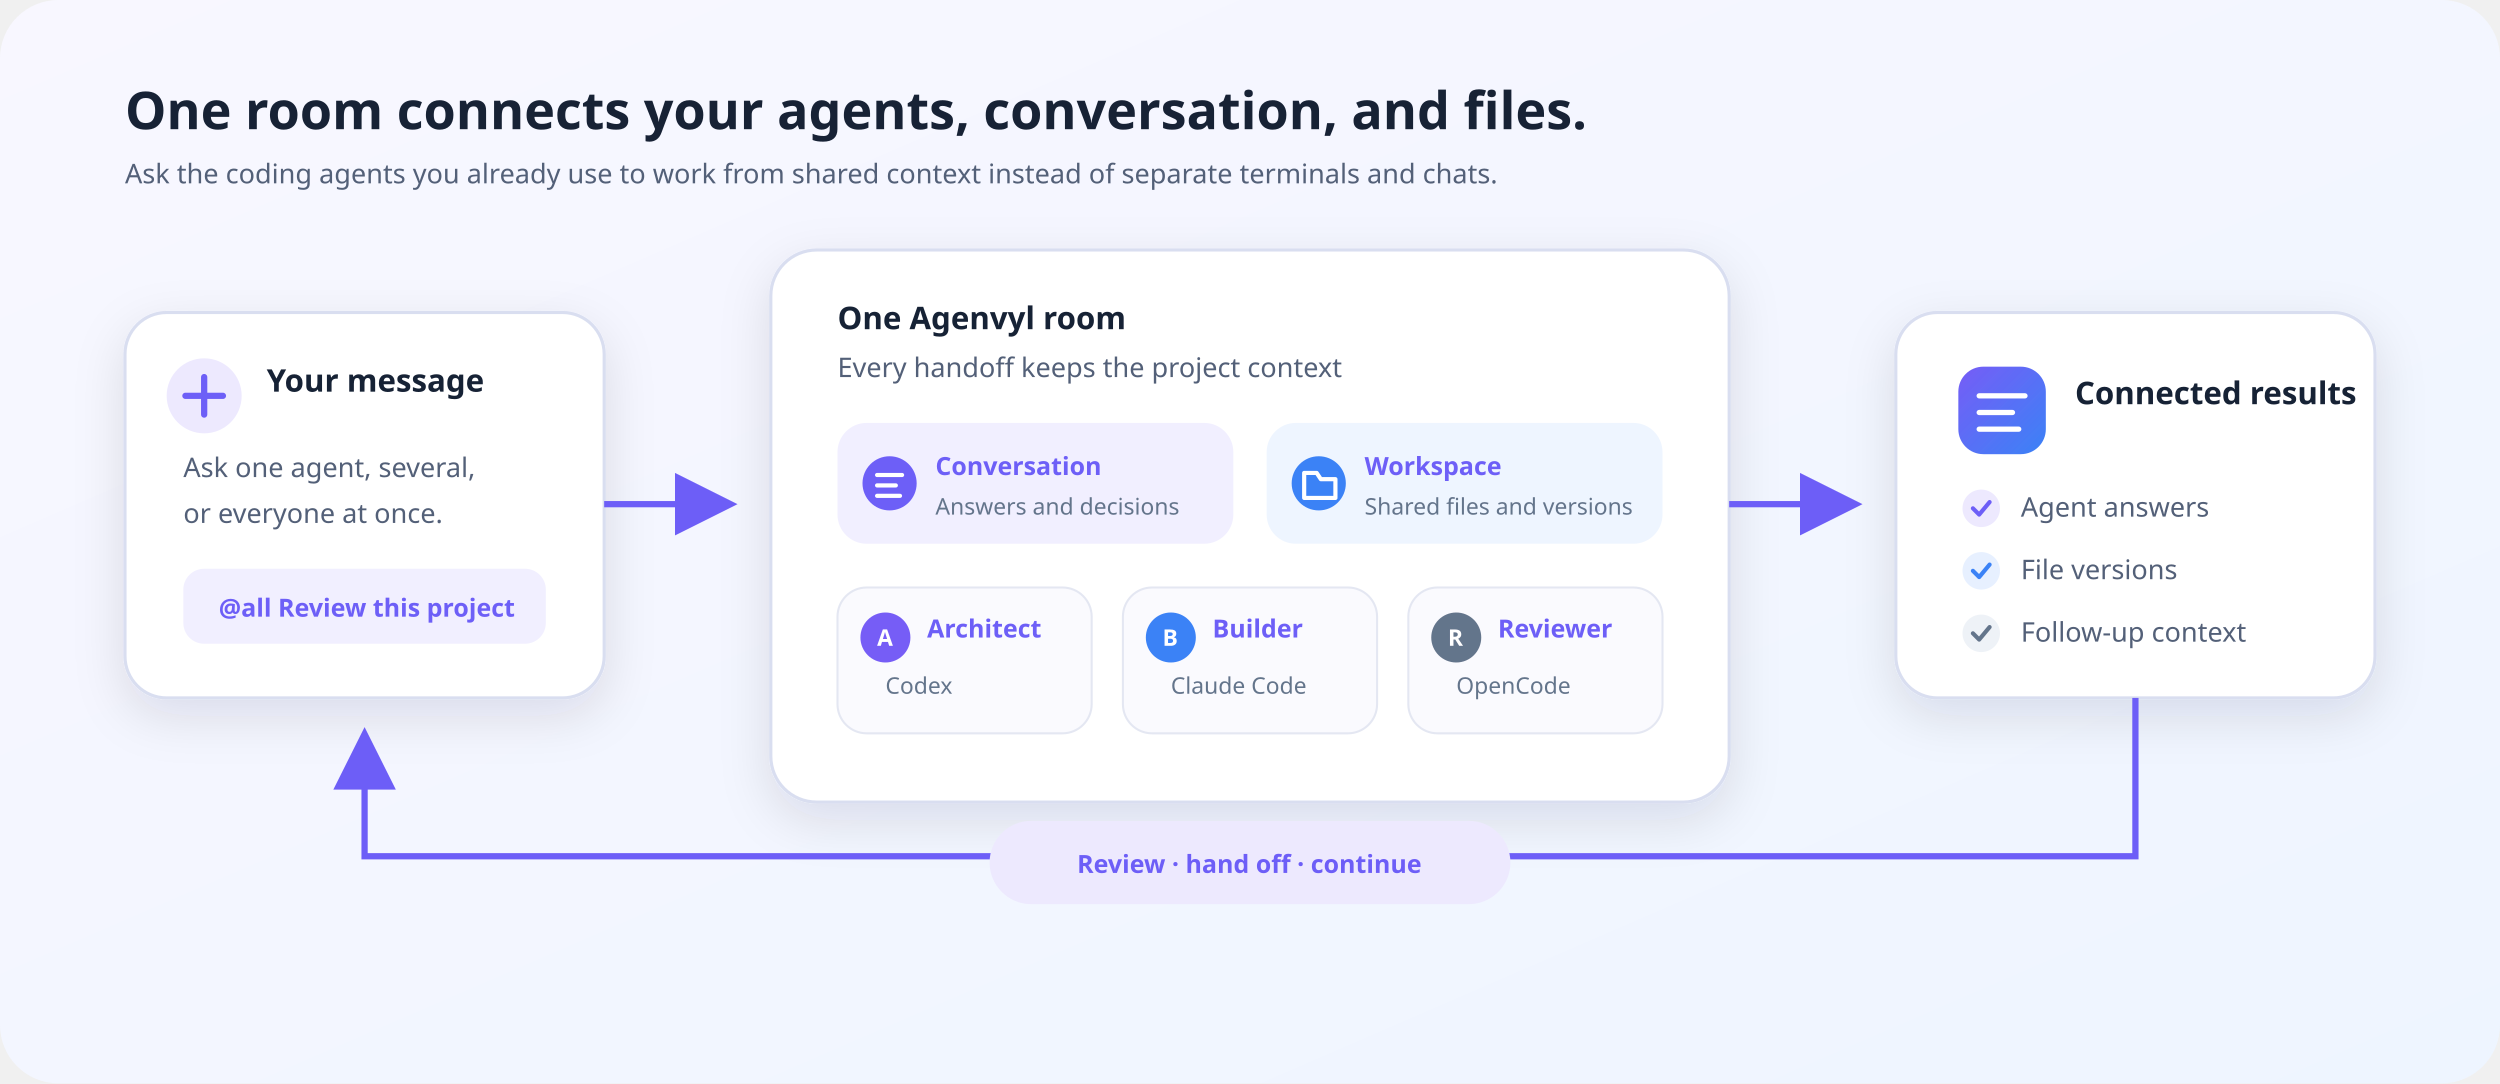
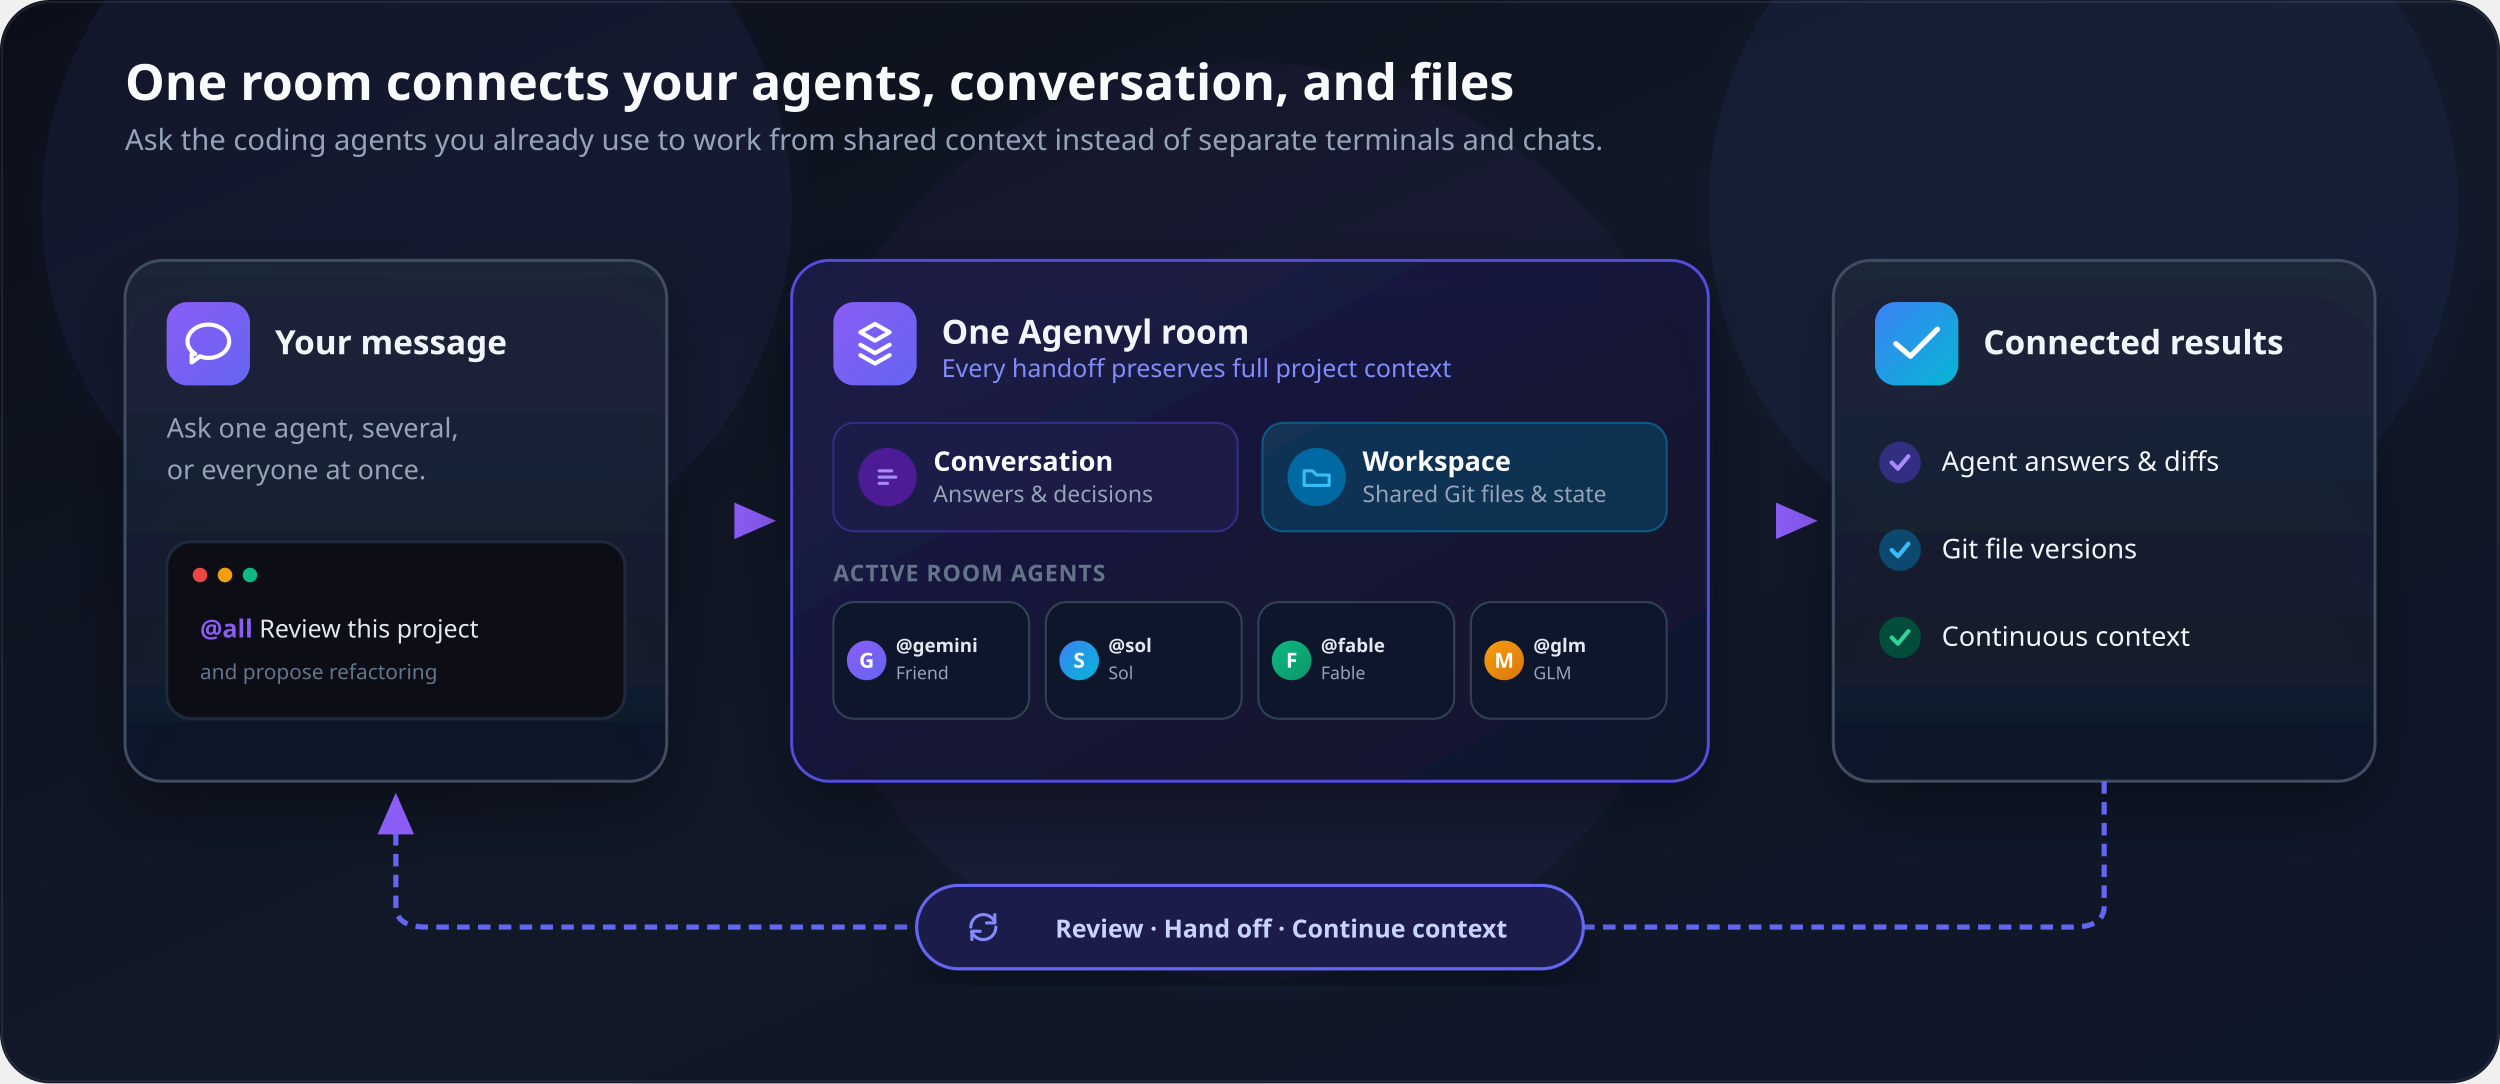
<svg xmlns="http://www.w3.org/2000/svg" width="1200" height="520" viewBox="0 0 1200 520" role="img" aria-labelledby="title desc">
  <defs>
-     <linearGradient id="background" x1="0" y1="0" x2="1" y2="1">
-       <stop offset="0" stop-color="#f8f7ff" />
-       <stop offset="1" stop-color="#eef5ff" />
+     <linearGradient id="bgGrad" x1="0%" y1="0%" x2="100%" y2="100%">
+       <stop offset="0%" stop-color="#0B0F19" />
+       <stop offset="50%" stop-color="#111827" />
+       <stop offset="100%" stop-color="#0F172A" />
    </linearGradient>
-     <linearGradient id="accent" x1="0" y1="0" x2="1" y2="1">
-       <stop offset="0" stop-color="#765df6" />
-       <stop offset="1" stop-color="#3b82f6" />
+     <linearGradient id="cardGrad" x1="0%" y1="0%" x2="0%" y2="100%">
+       <stop offset="0%" stop-color="#1E293B" stop-opacity="0.85" />
+       <stop offset="100%" stop-color="#0F172A" stop-opacity="0.95" />
    </linearGradient>
-     <filter id="shadow" x="-20%" y="-20%" width="140%" height="160%">
-       <feDropShadow dx="0" dy="8" stdDeviation="12" flood-color="#172235" flood-opacity="0.11" />
+     <linearGradient id="centerCardGrad" x1="0%" y1="0%" x2="100%" y2="100%">
+       <stop offset="0%" stop-color="#1E1B4B" stop-opacity="0.9" />
+       <stop offset="100%" stop-color="#0F172A" stop-opacity="0.95" />
+     </linearGradient>
+     <linearGradient id="purpleGradient" x1="0%" y1="0%" x2="100%" y2="100%">
+       <stop offset="0%" stop-color="#8B5CF6" />
+       <stop offset="100%" stop-color="#6366F1" />
+     </linearGradient>
+     <linearGradient id="blueGradient" x1="0%" y1="0%" x2="100%" y2="100%">
+       <stop offset="0%" stop-color="#3B82F6" />
+       <stop offset="100%" stop-color="#06B6D4" />
+     </linearGradient>
+     <linearGradient id="emeraldGradient" x1="0%" y1="0%" x2="100%" y2="100%">
+       <stop offset="0%" stop-color="#10B981" />
+       <stop offset="100%" stop-color="#059669" />
+     </linearGradient>
+     <linearGradient id="amberGradient" x1="0%" y1="0%" x2="100%" y2="100%">
+       <stop offset="0%" stop-color="#F59E0B" />
+       <stop offset="100%" stop-color="#D97706" />
+     </linearGradient>
+     <linearGradient id="lineGrad" x1="0%" y1="0%" x2="100%" y2="0%">
+       <stop offset="0%" stop-color="#6366F1" />
+       <stop offset="50%" stop-color="#8B5CF6" />
+       <stop offset="100%" stop-color="#3B82F6" />
+     </linearGradient>
+     <filter id="shadow" x="-10%" y="-10%" width="120%" height="130%">
+       <feDropShadow dx="0" dy="12" stdDeviation="16" flood-color="#000000" flood-opacity="0.4" />
    </filter>
-     <marker id="arrow" markerWidth="10" markerHeight="10" refX="8" refY="5" orient="auto">
-       <path d="M0 0l10 5-10 5z" fill="#6d5ef7" />
+     <filter id="glow" x="-20%" y="-20%" width="140%" height="140%">
+       <feDropShadow dx="0" dy="0" stdDeviation="8" flood-color="#6366F1" flood-opacity="0.35" />
+     </filter>
+     <marker id="arrow" markerWidth="10" markerHeight="10" refX="7" refY="5" orient="auto">
+       <path d="M 0 1.5 L 8 5 L 0 8.5 z" fill="#8B5CF6" />
    </marker>
-     <style>
-       .heading{font:700 25px 'Segoe UI',sans-serif;fill:#172235}
-       .label{font:700 15px 'Segoe UI',sans-serif;fill:#172235}
-       .body{font:400 13px 'Segoe UI',sans-serif;fill:#536078}
-       .small{font:600 12px 'Segoe UI',sans-serif;fill:#6d5ef7}
-       .tiny{font:400 11px 'Segoe UI',sans-serif;fill:#64748b}
-       .card{fill:#fff;stroke:#d9def0;stroke-width:1.5}
-     </style>
  </defs>
-   <rect width="1200" height="520" rx="28" fill="url(#background)" />
-   <text x="60" y="62" class="heading">One room connects your agents, conversation, and files.</text>
-   <text x="60" y="88" class="body">Ask the coding agents you already use to work from shared context instead of separate terminals and chats.</text>
-   <g filter="url(#shadow)">
-     <rect class="card" x="60" y="150" width="230" height="185" rx="20" />
-     <circle cx="98" cy="190" r="18" fill="#ede9fe" />
-     <path d="M89 190h18M98 181v18" stroke="#6d5ef7" stroke-width="3" stroke-linecap="round" />
-     <text x="128" y="188" class="label">Your message</text>
-     <text x="88" y="229" class="body">Ask one agent, several,</text>
-     <text x="88" y="251" class="body">or everyone at once.</text>
-     <rect x="88" y="273" width="174" height="36" rx="10" fill="#f1efff" />
-     <text x="105" y="296" class="small">@all Review this project</text>
+   <rect width="1200" height="520" rx="24" fill="url(#bgGrad)" />
+   <rect width="1198" height="518" x="1" y="1" rx="23" fill="none" stroke="#ffffff" stroke-opacity="0.08" stroke-width="1" />
+   <circle cx="200" cy="100" r="180" fill="#6366F1" opacity="0.08" filter="url(#glow)" />
+   <circle cx="600" cy="250" r="220" fill="#8B5CF6" opacity="0.06" filter="url(#glow)" />
+   <circle cx="1000" cy="100" r="180" fill="#3B82F6" opacity="0.08" filter="url(#glow)" />
+   <g transform="translate(60, 48)">
+     <text font-family="'Segoe UI', -apple-system, sans-serif" font-weight="700" font-size="24" fill="#F8FAFC" x="0" y="0">One room connects your agents, conversation, and files</text>
+     <text font-family="'Segoe UI', -apple-system, sans-serif" font-weight="400" font-size="14" fill="#94A3B8" x="0" y="24">Ask the coding agents you already use to work from shared context instead of separate terminals and chats.</text>
  </g>
-   <path d="M290 242h58" stroke="#6d5ef7" stroke-width="3" marker-end="url(#arrow)" />
-   <g filter="url(#shadow)">
-     <rect class="card" x="370" y="120" width="460" height="265" rx="22" />
-     <text x="402" y="158" class="label">One Agenvyl room</text>
-     <text x="402" y="181" class="body">Every handoff keeps the project context</text>
-     <rect x="402" y="203" width="190" height="58" rx="14" fill="#f1efff" />
-     <circle cx="427" cy="232" r="13" fill="#6d5ef7" />
-     <path d="M421 228h12M421 233h9M421 238h11" stroke="#fff" stroke-width="2" stroke-linecap="round" />
-     <text x="449" y="228" class="small">Conversation</text>
-     <text x="449" y="247" class="tiny">Answers and decisions</text>
-     <rect x="608" y="203" width="190" height="58" rx="14" fill="#eef5ff" />
-     <circle cx="633" cy="232" r="13" fill="#3b82f6" />
-     <path d="M626 227h6l2 3h7v9h-15z" fill="none" stroke="#fff" stroke-width="2" stroke-linejoin="round" />
-     <text x="655" y="228" class="small">Workspace</text>
-     <text x="655" y="247" class="tiny">Shared files and versions</text>
-     <g>
-       <rect x="402" y="282" width="122" height="70" rx="14" fill="#fafafe" stroke="#e4e7f2" />
-       <circle cx="425" cy="306" r="12" fill="#765df6" />
-       <text x="421" y="310" style="font:700 11px 'Segoe UI',sans-serif;fill:#fff">A</text>
-       <text x="445" y="306" class="small">Architect</text>
-       <text x="425" y="333" class="tiny">Codex</text>
-     </g>
-     <g>
-       <rect x="539" y="282" width="122" height="70" rx="14" fill="#fafafe" stroke="#e4e7f2" />
-       <circle cx="562" cy="306" r="12" fill="#3b82f6" />
-       <text x="558" y="310" style="font:700 11px 'Segoe UI',sans-serif;fill:#fff">B</text>
-       <text x="582" y="306" class="small">Builder</text>
-       <text x="562" y="333" class="tiny">Claude Code</text>
-     </g>
-     <g>
-       <rect x="676" y="282" width="122" height="70" rx="14" fill="#fafafe" stroke="#e4e7f2" />
-       <circle cx="699" cy="306" r="12" fill="#64748b" />
-       <text x="695" y="310" style="font:700 11px 'Segoe UI',sans-serif;fill:#fff">R</text>
-       <text x="719" y="306" class="small">Reviewer</text>
-       <text x="699" y="333" class="tiny">OpenCode</text>
+   <g filter="url(#shadow)" transform="translate(60, 125)">
+     <rect width="260" height="250" rx="18" fill="url(#cardGrad)" stroke="#334155" stroke-width="1.5" />
+     <rect width="260" height="250" rx="18" fill="none" stroke="#ffffff" stroke-opacity="0.08" stroke-width="1" />
+     <rect x="20" y="20" width="40" height="40" rx="10" fill="url(#purpleGradient)" />
+     <path d="M32 37 L32 41 L36 38 C37.2 38.5 38.5 38.8 40 38.8 C45.5 38.8 50 35.2 50 30.8 C50 26.4 45.5 22.8 40 22.8 C34.5 22.8 30 26.4 30 30.8 C30 33.2 31.4 35.4 33.7 36.9 Z" transform="translate(0 8)" fill="none" stroke="#FFFFFF" stroke-width="2" stroke-linejoin="round" stroke-linecap="round" />
+     <text font-family="'Segoe UI', -apple-system, sans-serif" font-weight="600" font-size="16" fill="#F1F5F9" x="72" y="45">Your message</text>
+     <text font-family="'Segoe UI', -apple-system, sans-serif" font-weight="400" font-size="13" fill="#94A3B8" x="20" y="85">Ask one agent, several,</text>
+     <text font-family="'Segoe UI', -apple-system, sans-serif" font-weight="400" font-size="13" fill="#94A3B8" x="20" y="105">or everyone at once.</text>
+     <g transform="translate(20, 135)">
+       <rect width="220" height="85" rx="12" fill="#090D16" stroke="#1E293B" stroke-width="1.5" />
+       <circle cx="16" cy="16" r="3.5" fill="#EF4444" />
+       <circle cx="28" cy="16" r="3.5" fill="#F59E0B" />
+       <circle cx="40" cy="16" r="3.5" fill="#10B981" />
+       <text font-family="Consolas, 'Segoe UI', monospace" font-size="12" x="16" y="46">
+         <tspan fill="#8B5CF6" font-weight="700">@all</tspan>
+         <tspan fill="#E2E8F0"> Review this project</tspan>
+       </text>
+       <text font-family="Consolas, 'Segoe UI', monospace" font-size="10" fill="#64748B" x="16" y="66">and propose refactoring</text>
    </g>
  </g>
-   <path d="M830 242h58" stroke="#6d5ef7" stroke-width="3" marker-end="url(#arrow)" />
-   <g filter="url(#shadow)">
-     <rect class="card" x="910" y="150" width="230" height="185" rx="20" />
-     <rect x="940" y="176" width="42" height="42" rx="12" fill="url(#accent)" />
-     <path d="M950 190h22M950 198h16M950 206h19" stroke="#fff" stroke-width="2.5" stroke-linecap="round" />
-     <text x="996" y="194" class="label">Connected results</text>
-     <circle cx="951" cy="244" r="9" fill="#ede9fe" />
-     <path d="M947 244l3 3 5-6" fill="none" stroke="#6d5ef7" stroke-width="2" stroke-linecap="round" stroke-linejoin="round" />
-     <text x="970" y="248" class="body">Agent answers</text>
-     <circle cx="951" cy="274" r="9" fill="#e7f0ff" />
-     <path d="M947 274l3 3 5-6" fill="none" stroke="#3b82f6" stroke-width="2" stroke-linecap="round" stroke-linejoin="round" />
-     <text x="970" y="278" class="body">File versions</text>
-     <circle cx="951" cy="304" r="9" fill="#eef2f7" />
-     <path d="M947 304l3 3 5-6" fill="none" stroke="#64748b" stroke-width="2" stroke-linecap="round" stroke-linejoin="round" />
-     <text x="970" y="308" class="body">Follow-up context</text>
+   <g transform="translate(320, 250)">
+     <line x1="5" y1="0" x2="50" y2="0" stroke="url(#lineGrad)" stroke-width="2.5" marker-end="url(#arrow)" />
  </g>
-   <path d="M1025 335v76H175v-56" fill="none" stroke="#6d5ef7" stroke-width="3" marker-end="url(#arrow)" />
-   <rect x="475" y="394" width="250" height="40" rx="20" fill="#ede9fe" />
-   <text x="517" y="419" class="small">Review · hand off · continue</text>
+   <g filter="url(#shadow)" transform="translate(380, 125)">
+     <rect width="440" height="250" rx="18" fill="url(#centerCardGrad)" stroke="#4338CA" stroke-width="1.5" />
+     <rect width="440" height="250" rx="18" fill="none" stroke="#818CF8" stroke-opacity="0.3" stroke-width="1" />
+     <rect x="20" y="20" width="40" height="40" rx="10" fill="url(#purpleGradient)" />
+     <path d="M33 27 L40 23 L47 27 L40 31 Z M33 33 L40 37 L47 33 M33 38 L40 42 L47 38" transform="translate(0 7.5)" fill="none" stroke="#FFFFFF" stroke-width="2" stroke-linecap="round" stroke-linejoin="round" />
+     <text font-family="'Segoe UI', -apple-system, sans-serif" font-weight="600" font-size="16" fill="#F1F5F9" x="72" y="40">One Agenvyl room</text>
+     <text font-family="'Segoe UI', -apple-system, sans-serif" font-weight="400" font-size="12" fill="#818CF8" x="72" y="56">Every handoff preserves full project context</text>
+     <g transform="translate(20, 78)">
+       <rect width="194" height="52" rx="10" fill="#1E1B4B" fill-opacity="0.7" stroke="#312E81" stroke-width="1" />
+       <circle cx="26" cy="26" r="14" fill="#4C1D95" />
+       <path d="M22 26 H30 M22 23 H28 M22 29 H26" stroke="#A78BFA" stroke-width="1.5" stroke-linecap="round" />
+       <text font-family="'Segoe UI', -apple-system, sans-serif" font-weight="600" font-size="13" fill="#F8FAFC" x="48" y="23">Conversation</text>
+       <text font-family="'Segoe UI', -apple-system, sans-serif" font-weight="400" font-size="11" fill="#94A3B8" x="48" y="38">Answers &amp; decisions</text>
+       <rect x="206" y="0" width="194" height="52" rx="10" fill="#0C4A6E" fill-opacity="0.5" stroke="#075985" stroke-width="1" />
+       <circle cx="232" cy="26" r="14" fill="#0369A1" />
+       <path d="M226 23 L230 23 L232 25 L238 25 L238 30 L226 30 Z" fill="none" stroke="#38BDF8" stroke-width="1.5" stroke-linejoin="round" />
+       <text font-family="'Segoe UI', -apple-system, sans-serif" font-weight="600" font-size="13" fill="#F8FAFC" x="254" y="23">Workspace</text>
+       <text font-family="'Segoe UI', -apple-system, sans-serif" font-weight="400" font-size="11" fill="#94A3B8" x="254" y="38">Shared Git files &amp; state</text>
+     </g>
+     <g transform="translate(20, 142)">
+       <text font-family="'Segoe UI', -apple-system, sans-serif" font-weight="600" font-size="11" fill="#64748B" letter-spacing="0.5" x="0" y="12">ACTIVE ROOM AGENTS</text>
+       <g transform="translate(0, 22)">
+         <g transform="translate(0, 0)">
+           <rect width="94" height="56" rx="10" fill="#0F172A" stroke="#334155" stroke-width="1" />
+           <circle cx="16" cy="28" r="9.5" fill="url(#purpleGradient)" />
+           <text font-family="'Segoe UI', sans-serif" font-weight="700" font-size="10" fill="#FFFFFF" x="16" y="31.5" text-anchor="middle">G</text>
+           <text font-family="'Segoe UI', sans-serif" font-weight="600" font-size="9" fill="#E2E8F0" x="30" y="24">@gemini</text>
+           <text font-family="'Segoe UI', sans-serif" font-weight="400" font-size="8.5" fill="#94A3B8" x="30" y="37">Friend</text>
+         </g>
+         <g transform="translate(102, 0)">
+           <rect width="94" height="56" rx="10" fill="#0F172A" stroke="#334155" stroke-width="1" />
+           <circle cx="16" cy="28" r="9.5" fill="url(#blueGradient)" />
+           <text font-family="'Segoe UI', sans-serif" font-weight="700" font-size="10" fill="#FFFFFF" x="16" y="31.5" text-anchor="middle">S</text>
+           <text font-family="'Segoe UI', sans-serif" font-weight="600" font-size="9" fill="#E2E8F0" x="30" y="24">@sol</text>
+           <text font-family="'Segoe UI', sans-serif" font-weight="400" font-size="8.5" fill="#94A3B8" x="30" y="37">Sol</text>
+         </g>
+         <g transform="translate(204, 0)">
+           <rect width="94" height="56" rx="10" fill="#0F172A" stroke="#334155" stroke-width="1" />
+           <circle cx="16" cy="28" r="9.5" fill="url(#emeraldGradient)" />
+           <text font-family="'Segoe UI', sans-serif" font-weight="700" font-size="10" fill="#FFFFFF" x="16" y="31.5" text-anchor="middle">F</text>
+           <text font-family="'Segoe UI', sans-serif" font-weight="600" font-size="9" fill="#E2E8F0" x="30" y="24">@fable</text>
+           <text font-family="'Segoe UI', sans-serif" font-weight="400" font-size="8.5" fill="#94A3B8" x="30" y="37">Fable</text>
+         </g>
+         <g transform="translate(306, 0)">
+           <rect width="94" height="56" rx="10" fill="#0F172A" stroke="#334155" stroke-width="1" />
+           <circle cx="16" cy="28" r="9.5" fill="url(#amberGradient)" />
+           <text font-family="'Segoe UI', sans-serif" font-weight="700" font-size="10" fill="#FFFFFF" x="16" y="31.5" text-anchor="middle">M</text>
+           <text font-family="'Segoe UI', sans-serif" font-weight="600" font-size="9" fill="#E2E8F0" x="30" y="24">@glm</text>
+           <text font-family="'Segoe UI', sans-serif" font-weight="400" font-size="8.5" fill="#94A3B8" x="30" y="37">GLM</text>
+         </g>
+       </g>
+     </g>
+   </g>
+   <g transform="translate(820, 250)">
+     <line x1="5" y1="0" x2="50" y2="0" stroke="url(#lineGrad)" stroke-width="2.5" marker-end="url(#arrow)" />
+   </g>
+   <g filter="url(#shadow)" transform="translate(880, 125)">
+     <rect width="260" height="250" rx="18" fill="url(#cardGrad)" stroke="#334155" stroke-width="1.5" />
+     <rect width="260" height="250" rx="18" fill="none" stroke="#ffffff" stroke-opacity="0.08" stroke-width="1" />
+     <rect x="20" y="20" width="40" height="40" rx="10" fill="url(#blueGradient)" />
+     <path d="M30 30 L37 36 L50 23" transform="translate(0 10)" fill="none" stroke="#FFFFFF" stroke-width="2.5" stroke-linecap="round" stroke-linejoin="round" />
+     <text font-family="'Segoe UI', -apple-system, sans-serif" font-weight="600" font-size="16" fill="#F1F5F9" x="72" y="45">Connected results</text>
+     <g transform="translate(20, 85)">
+       <g transform="translate(0, 0)">
+         <circle cx="12" cy="12" r="10" fill="#312E81" />
+         <path d="M8 12 L11 15 L16 9" fill="none" stroke="#A78BFA" stroke-width="2" stroke-linecap="round" stroke-linejoin="round" />
+         <text font-family="'Segoe UI', -apple-system, sans-serif" font-weight="500" font-size="13" fill="#F1F5F9" x="32" y="16">Agent answers &amp; diffs</text>
+       </g>
+       <g transform="translate(0, 42)">
+         <circle cx="12" cy="12" r="10" fill="#0C4A6E" />
+         <path d="M8 12 L11 15 L16 9" fill="none" stroke="#38BDF8" stroke-width="2" stroke-linecap="round" stroke-linejoin="round" />
+         <text font-family="'Segoe UI', -apple-system, sans-serif" font-weight="500" font-size="13" fill="#F1F5F9" x="32" y="16">Git file versions</text>
+       </g>
+       <g transform="translate(0, 84)">
+         <circle cx="12" cy="12" r="10" fill="#064E3B" />
+         <path d="M8 12 L11 15 L16 9" fill="none" stroke="#34D399" stroke-width="2" stroke-linecap="round" stroke-linejoin="round" />
+         <text font-family="'Segoe UI', -apple-system, sans-serif" font-weight="500" font-size="13" fill="#F1F5F9" x="32" y="16">Continuous context</text>
+       </g>
+     </g>
+   </g>
+   <path d="M 1010 375 V 435 Q 1010 445 995 445 H 205 Q 190 445 190 435 V 383" fill="none" stroke="#6366F1" stroke-width="2.5" stroke-dasharray="6 4" marker-end="url(#arrow)" />
+   <g filter="url(#shadow)" transform="translate(440, 425)">
+     <rect width="320" height="40" rx="20" fill="#1E1B4B" stroke="#6366F1" stroke-width="1.5" />
+     <path d="M26 20 C26 16.7 28.7 14 32 14 C34.5 14 36.6 15.5 37.5 17.6 M38 20 C38 23.3 35.3 26 32 26 C29.5 26 27.4 24.5 26.5 22.4" fill="none" stroke="#818CF8" stroke-width="1.5" stroke-linecap="round" />
+     <path d="M37.5 14 V 18 H 33.5" fill="none" stroke="#818CF8" stroke-width="1.5" stroke-linecap="round" stroke-linejoin="round" />
+     <path d="M26.5 26 V 22 H 30.5" fill="none" stroke="#818CF8" stroke-width="1.5" stroke-linecap="round" stroke-linejoin="round" />
+     <text font-family="'Segoe UI', -apple-system, sans-serif" font-weight="600" font-size="12" fill="#C7D2FE" x="175" y="25" text-anchor="middle">Review · Hand off · Continue context</text>
+   </g>
</svg>
